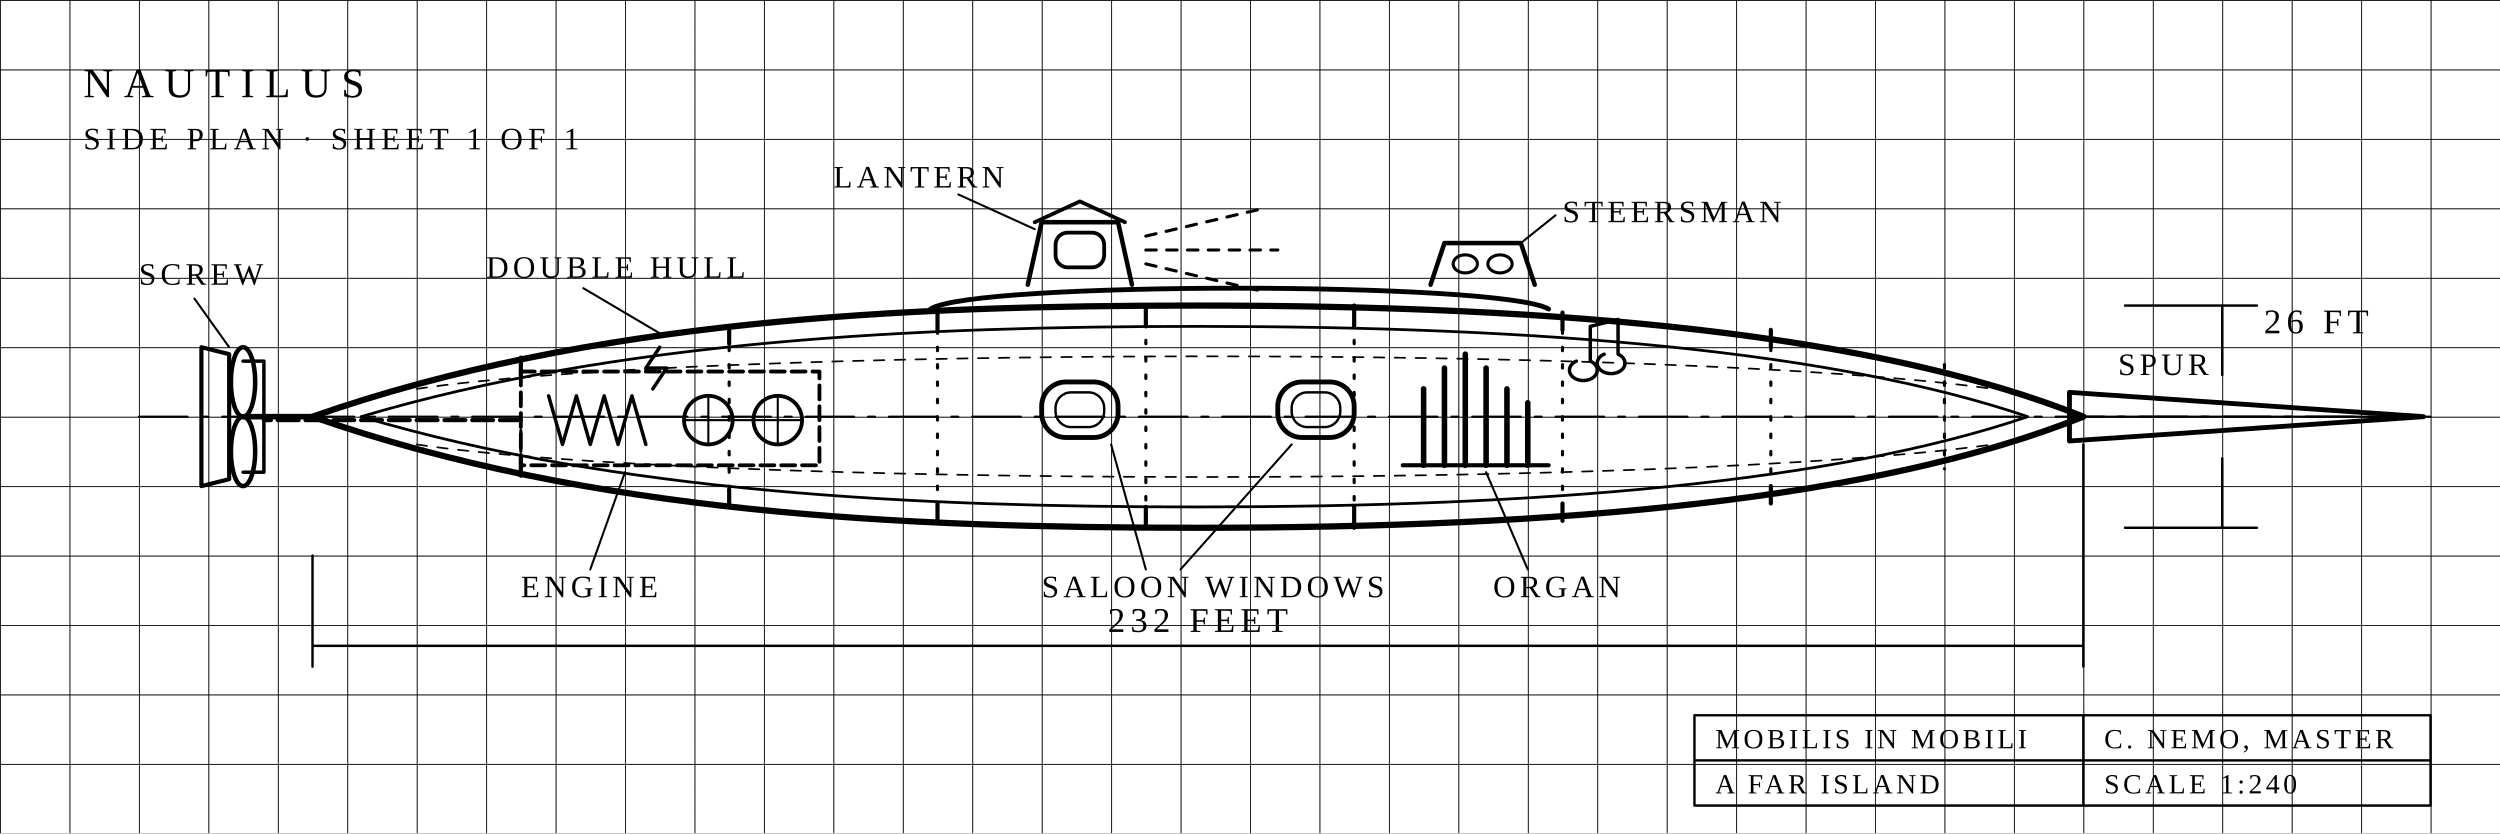
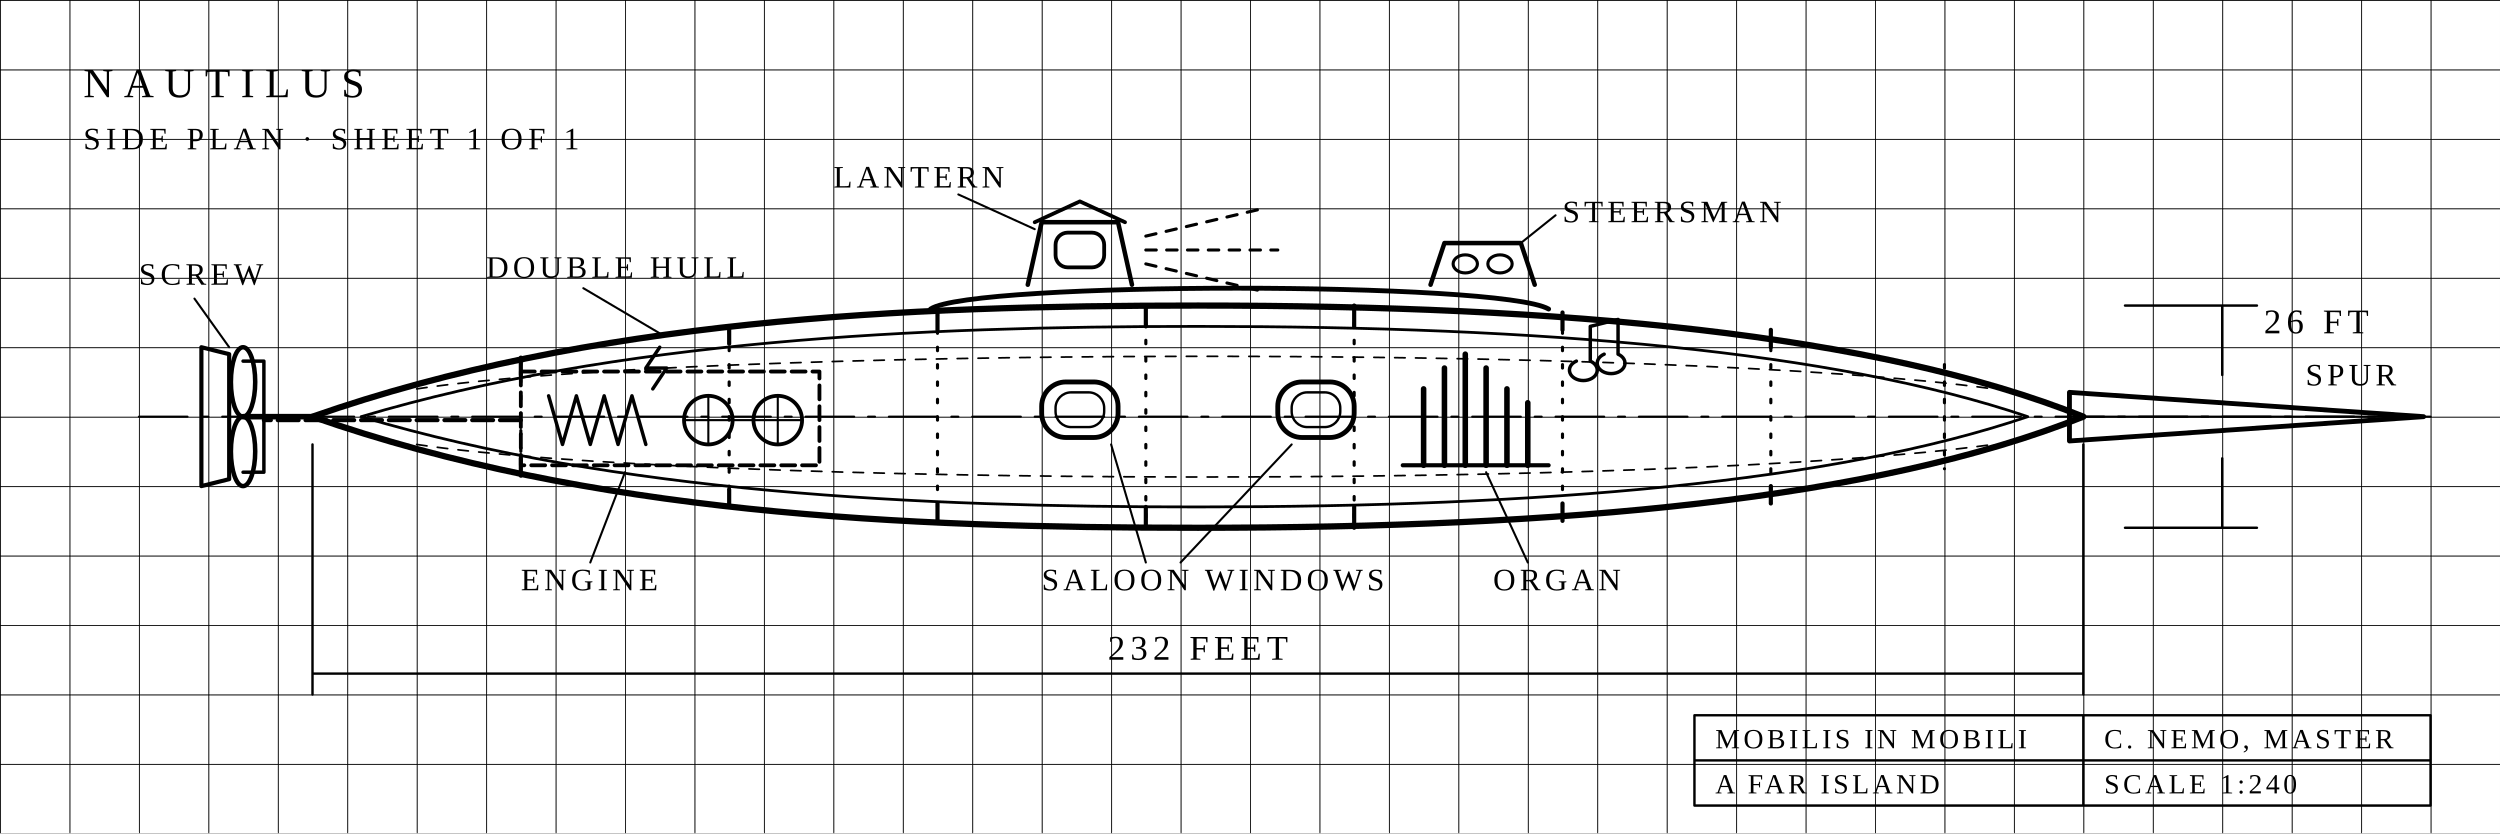
<svg xmlns="http://www.w3.org/2000/svg" viewBox="0 0 720 240" fill="none" stroke="currentColor" stroke-linecap="round" stroke-linejoin="round" font-family="inherit">
  <defs>
    <pattern id="bp-grid" width="20" height="20" patternUnits="userSpaceOnUse">
      <path d="M20 0H0V20" stroke-width="0.5" />
    </pattern>
  </defs>
  <rect class="bp-paper" width="720" height="240" stroke="none" />
  <rect class="bp-grid" width="720" height="240" fill="url(#bp-grid)" stroke="none" />
  <g class="bp-sea" stroke="none">
    <path d="M0 108 C40 104 80 112 120 108 S200 104 240 108 S320 112 360 108 S440 104 480 108 S560 112 600 108 S680 104 720 108 V240 H0 Z" />
  </g>
  <g class="bp-frame" stroke-width="0.9">
    <path d="M90 120 C170 92 260 88 345 88 C450 88 540 96 600 120 C540 144 450 152 345 152 C260 152 170 148 90 120 Z" stroke-dasharray="5 4" />
    <path d="M40 120 H700" stroke-dasharray="14 4 2 4" stroke-width="0.6" />
    <path d="M150 104 V136 M210 95 V145 M270 90 V150 M330 88 V152 M390 88 V152 M450 90 V150 M510 95 V145 M560 105 V135" stroke-dasharray="1 4" />
  </g>
  <g class="bp-dims" stroke-width="0.7">
-     <path d="M90 186 H600 M90 180 V192 M600 180 V192 M90 160 V192 M600 128 V192" />
+     <path d="M90 194 H600 M90 188 V200 M600 188 V200 M90 128 V200 M600 128 V200" />
    <path d="M640 88 V108 M640 132 V152 M634 88 H646 M634 152 H646 M612 88 H650 M612 152 H650" />
    <g fill="currentColor" stroke="none" font-size="10" letter-spacing="1.5">
-       <text x="345" y="182" text-anchor="middle">232 FEET</text>
+       <text x="345" y="190" text-anchor="middle">232 FEET</text>
      <text x="652" y="96">26 FT</text>
      <text x="24" y="28" font-size="12" letter-spacing="3">NAUTILUS</text>
      <text x="24" y="43" font-size="9">SIDE PLAN · SHEET 1 OF 1</text>
    </g>
    <path d="M488 206 H700 V232 H488 Z M488 219 H700 M600 206 V232" />
    <g fill="currentColor" stroke="none" font-size="8" letter-spacing="1">
      <text x="494" y="215.5">MOBILIS IN MOBILI</text>
      <text x="606" y="215.5">C. NEMO, MASTER</text>
      <text x="494" y="228.5">A FAR ISLAND</text>
      <text x="606" y="228.5">SCALE 1:240</text>
    </g>
  </g>
  <g class="bp-part" data-part="hull">
    <path class="bp-fill" d="M90 120 C170 92 260 88 345 88 C450 88 540 96 600 120 C540 144 450 152 345 152 C260 152 170 148 90 120 Z" stroke="none" />
    <path d="M90 120 C170 92 260 88 345 88 C450 88 540 96 600 120 C540 144 450 152 345 152 C260 152 170 148 90 120 Z" stroke-width="1.8" />
    <path d="M104 120 C178 98 264 94 345 94 C444 94 528 101 584 120 C528 139 444 146 345 146 C264 146 178 142 104 120 Z" stroke-width="0.8" />
    <path d="M150 103 V108 M150 132 V137 M210 94 V99 M210 141 V146 M270 90 V95 M270 145 V150 M330 88 V94 M330 146 V152 M390 88 V94 M390 146 V152 M450 90 V95 M450 145 V150 M510 95 V100 M510 140 V145" stroke-width="1.2" />
    <path d="M120 112 C200 100 480 99 574 112 M120 128 C200 140 480 141 574 128" stroke-width="0.5" stroke-dasharray="3 3" />
    <path d="M596 113 L698 120 L596 127 Z" stroke-width="1.4" />
    <path d="M600 120 H690" stroke-width="0.6" />
    <path d="M268 89 C280 81 432 81 446 89" stroke-width="1.4" />
    <path d="M70 120 H92" stroke-width="1.6" />
    <path d="M70 104 L76 104 L76 136 L70 136" stroke-width="1" />
    <path d="M58 100 L66 102 L66 138 L58 140 Z" stroke-width="1.2" />
    <g class="bp-note" fill="currentColor" stroke="none" font-size="9" letter-spacing="1.2">
      <text x="140" y="80">DOUBLE HULL</text>
-       <text x="610" y="108">SPUR</text>
+       <text x="664" y="111">SPUR</text>
    </g>
    <path class="bp-note" d="M168 83 L190 96" stroke-width="0.6" />
  </g>
  <g class="bp-part" data-part="windows">
    <rect x="300" y="110" width="22" height="16" rx="7" stroke-width="1.4" />
    <rect x="304" y="113" width="14" height="10" rx="4.5" stroke-width="0.7" />
    <rect x="368" y="110" width="22" height="16" rx="7" stroke-width="1.4" />
    <rect x="372" y="113" width="14" height="10" rx="4.5" stroke-width="0.7" />
    <path d="M412 82 L416 70 L438 70 L442 82" stroke-width="1.3" />
    <ellipse cx="422" cy="76" rx="3.5" ry="2.6" stroke-width="0.9" />
    <ellipse cx="432" cy="76" rx="3.5" ry="2.6" stroke-width="0.9" />
    <g class="bp-note" fill="currentColor" stroke="none" font-size="9" letter-spacing="1.2">
-       <text x="300" y="172">SALOON WINDOWS</text>
+       <text x="300" y="170">SALOON WINDOWS</text>
      <text x="450" y="64">STEERSMAN</text>
    </g>
-     <path class="bp-note" d="M330 164 L320 128 M340 164 L372 128 M448 62 L438 70" stroke-width="0.6" />
+     <path class="bp-note" d="M330 162 L320 128 M340 162 L372 128 M448 62 L438 70" stroke-width="0.6" />
  </g>
  <g class="bp-part" data-part="engine">
    <path d="M150 107 H236 V134 H150 Z" stroke-width="1.1" stroke-dasharray="4 2" />
    <path d="M158 114 L162 128 L166 114 L170 128 L174 114 L178 128 L182 114 L186 128" stroke-width="1" />
    <circle cx="204" cy="121" r="7" stroke-width="1.1" />
    <circle cx="224" cy="121" r="7" stroke-width="1.1" />
    <path d="M204 114 V128 M224 114 V128 M197 121 H231" stroke-width="0.6" />
    <path d="M150 121 H76" stroke-width="1.2" stroke-dasharray="6 2" />
    <ellipse cx="70" cy="110" rx="3.5" ry="10" stroke-width="1.3" />
    <ellipse cx="70" cy="130" rx="3.5" ry="10" stroke-width="1.3" />
    <path d="M190 100 L186 106 L192 106 L188 112" stroke-width="1" />
    <g class="bp-note" fill="currentColor" stroke="none" font-size="9" letter-spacing="1.2">
-       <text x="150" y="172">ENGINE</text>
+       <text x="150" y="170">ENGINE</text>
      <text x="40" y="82">SCREW</text>
    </g>
-     <path class="bp-note" d="M170 164 L180 136 M56 86 L66 100" stroke-width="0.6" />
+     <path class="bp-note" d="M170 162 L180 136 M56 86 L66 100" stroke-width="0.6" />
  </g>
  <g class="bp-part" data-part="lantern">
    <path d="M296 82 L300 64 L322 64 L326 82" stroke-width="1.3" />
    <path d="M298 64 L311 58 L324 64" stroke-width="1.1" />
    <rect x="304" y="67" width="14" height="10" rx="3.5" class="bp-light" stroke-width="1.1" />
    <path d="M330 68 L364 60 M330 72 L368 72 M330 76 L364 84" stroke-width="0.9" stroke-dasharray="3 3" />
    <g class="bp-note" fill="currentColor" stroke="none" font-size="9" letter-spacing="1.2">
      <text x="240" y="54">LANTERN</text>
    </g>
    <path class="bp-note" d="M276 56 L298 66" stroke-width="0.6" />
  </g>
  <g class="bp-part" data-part="organ">
    <path d="M410 134 V112 M416 134 V106 M422 134 V102 M428 134 V106 M434 134 V112 M440 134 V116" stroke-width="1.6" />
    <path d="M404 134 H446" stroke-width="1.2" />
    <path d="M458 104 V94 L466 92 V102 M454 104 a4 3 0 1 0 4 0 M462 102 a4 3 0 1 0 4 0" stroke-width="1" />
    <g class="bp-note" fill="currentColor" stroke="none" font-size="9" letter-spacing="1.2">
-       <text x="430" y="172">ORGAN</text>
+       <text x="430" y="170">ORGAN</text>
    </g>
-     <path class="bp-note" d="M440 164 L428 136" stroke-width="0.6" />
+     <path class="bp-note" d="M440 162 L428 136" stroke-width="0.6" />
  </g>
</svg>
